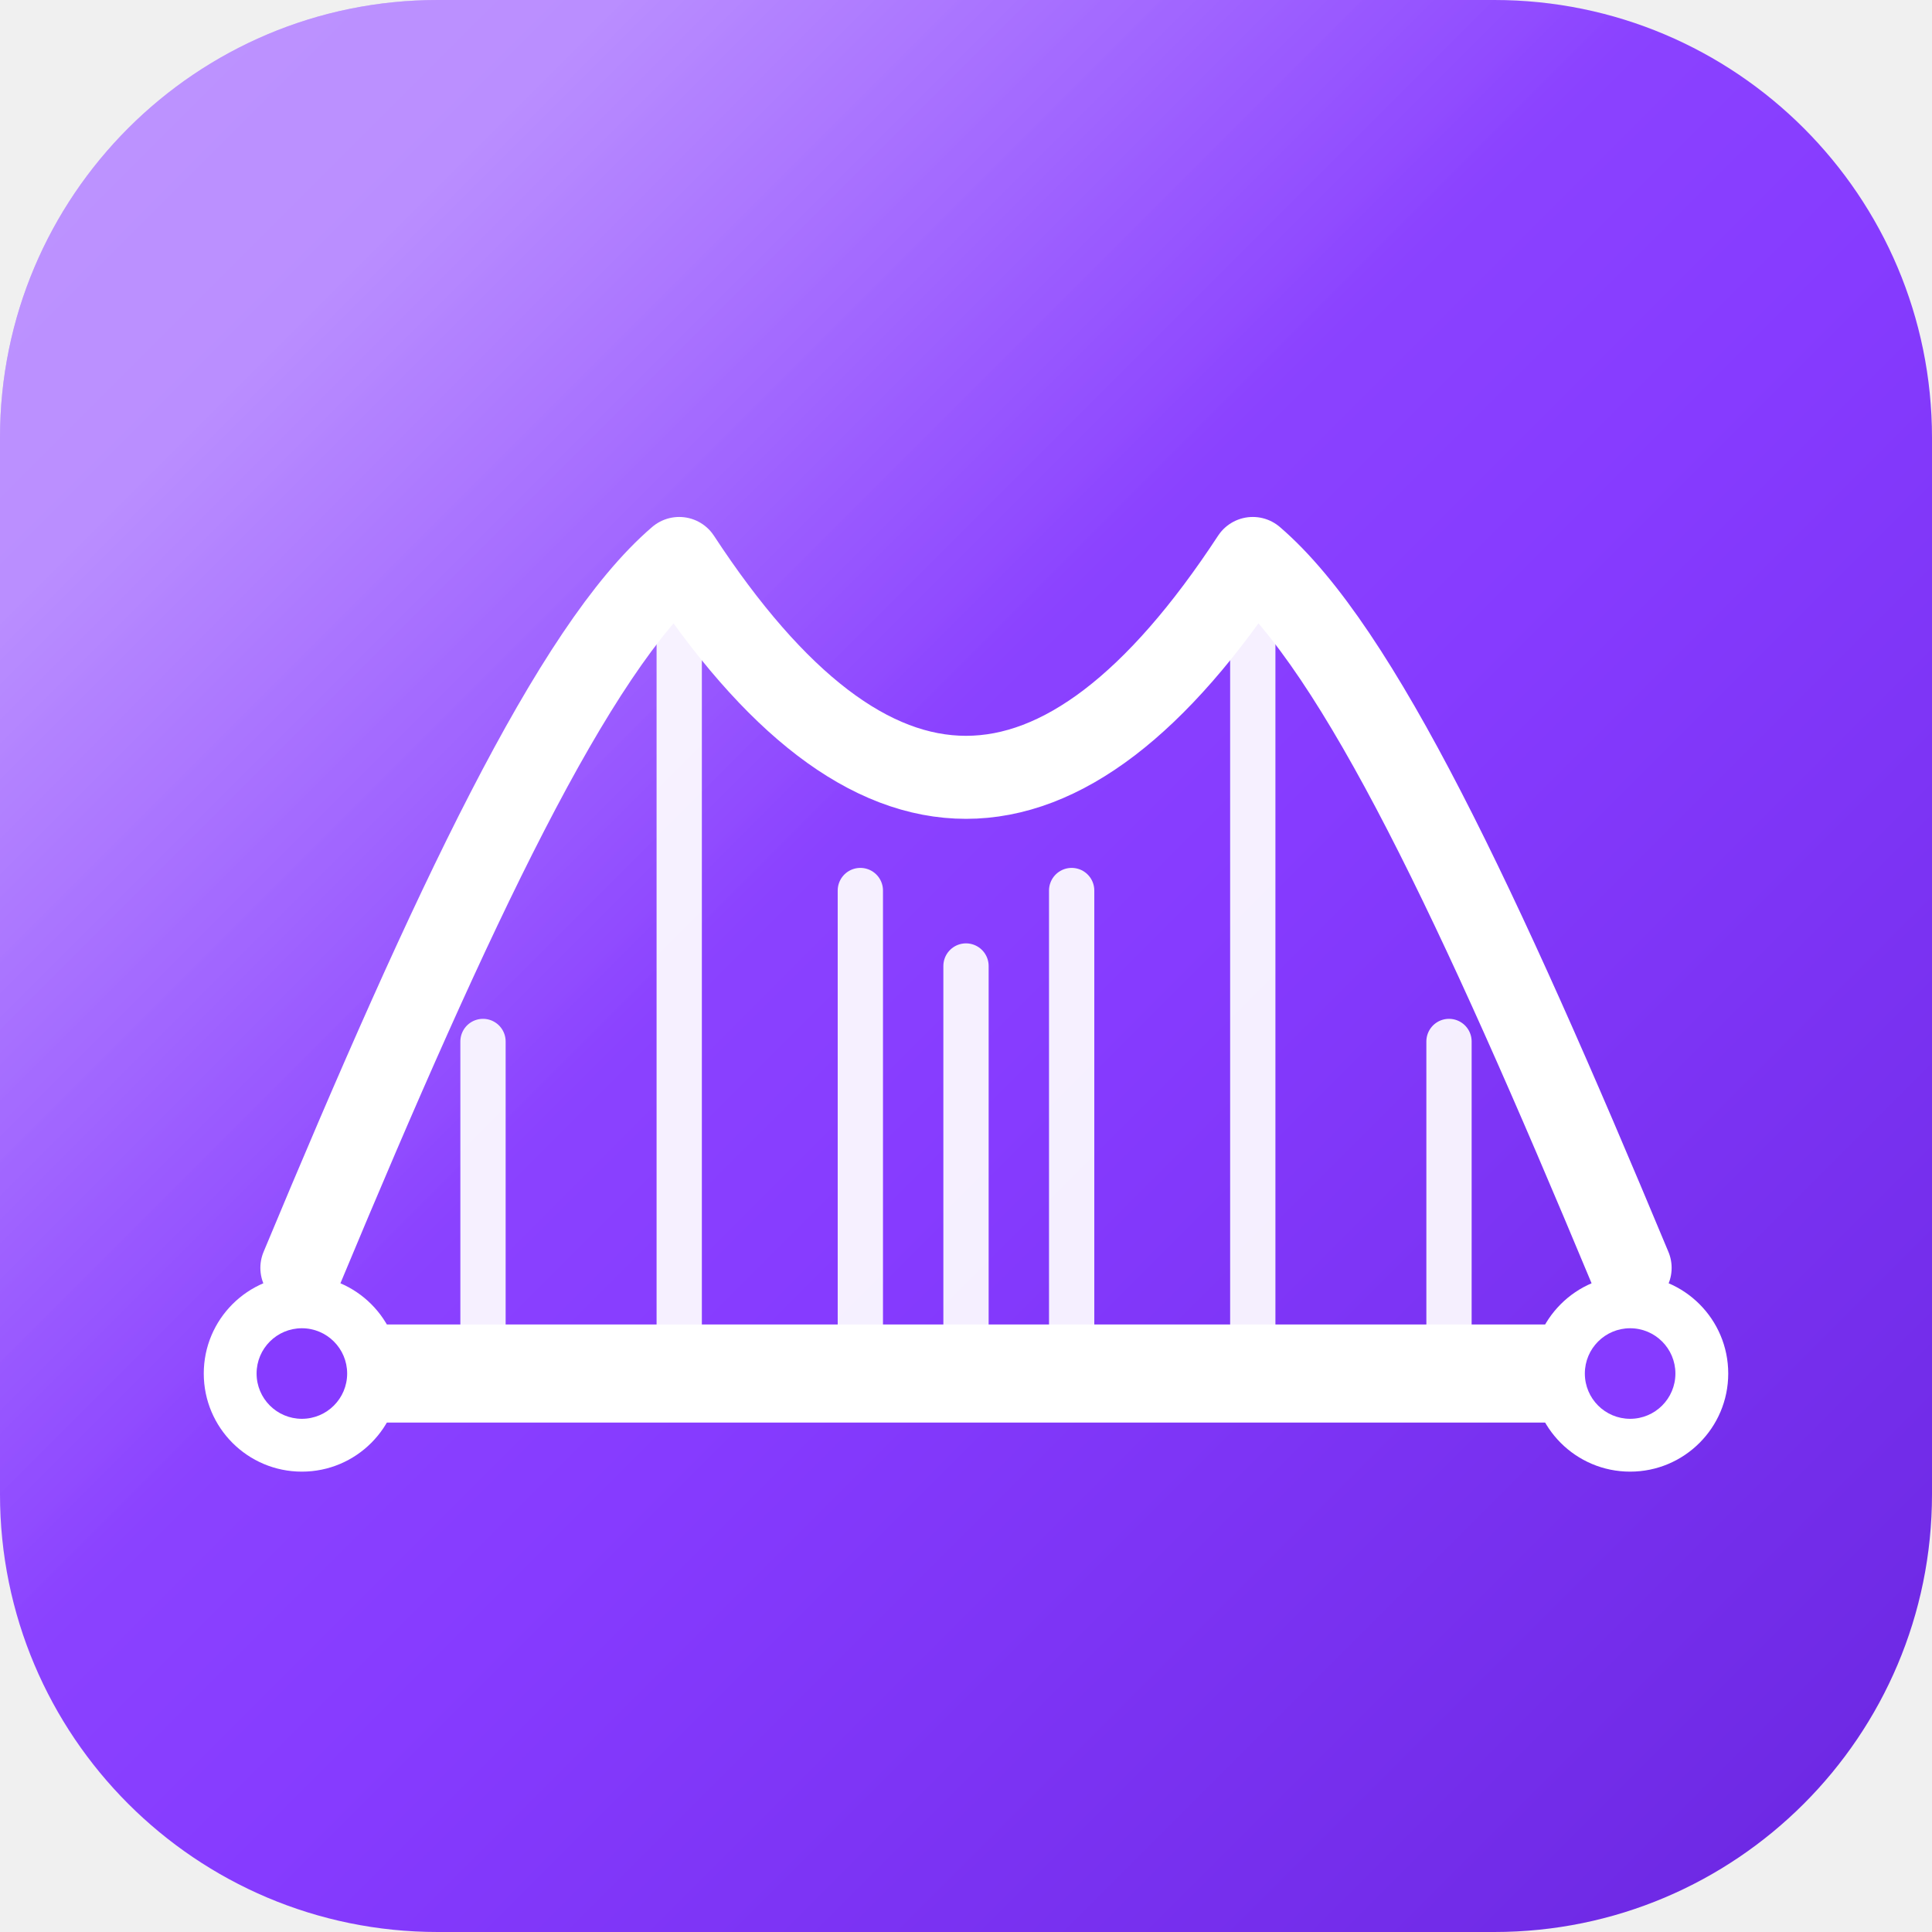
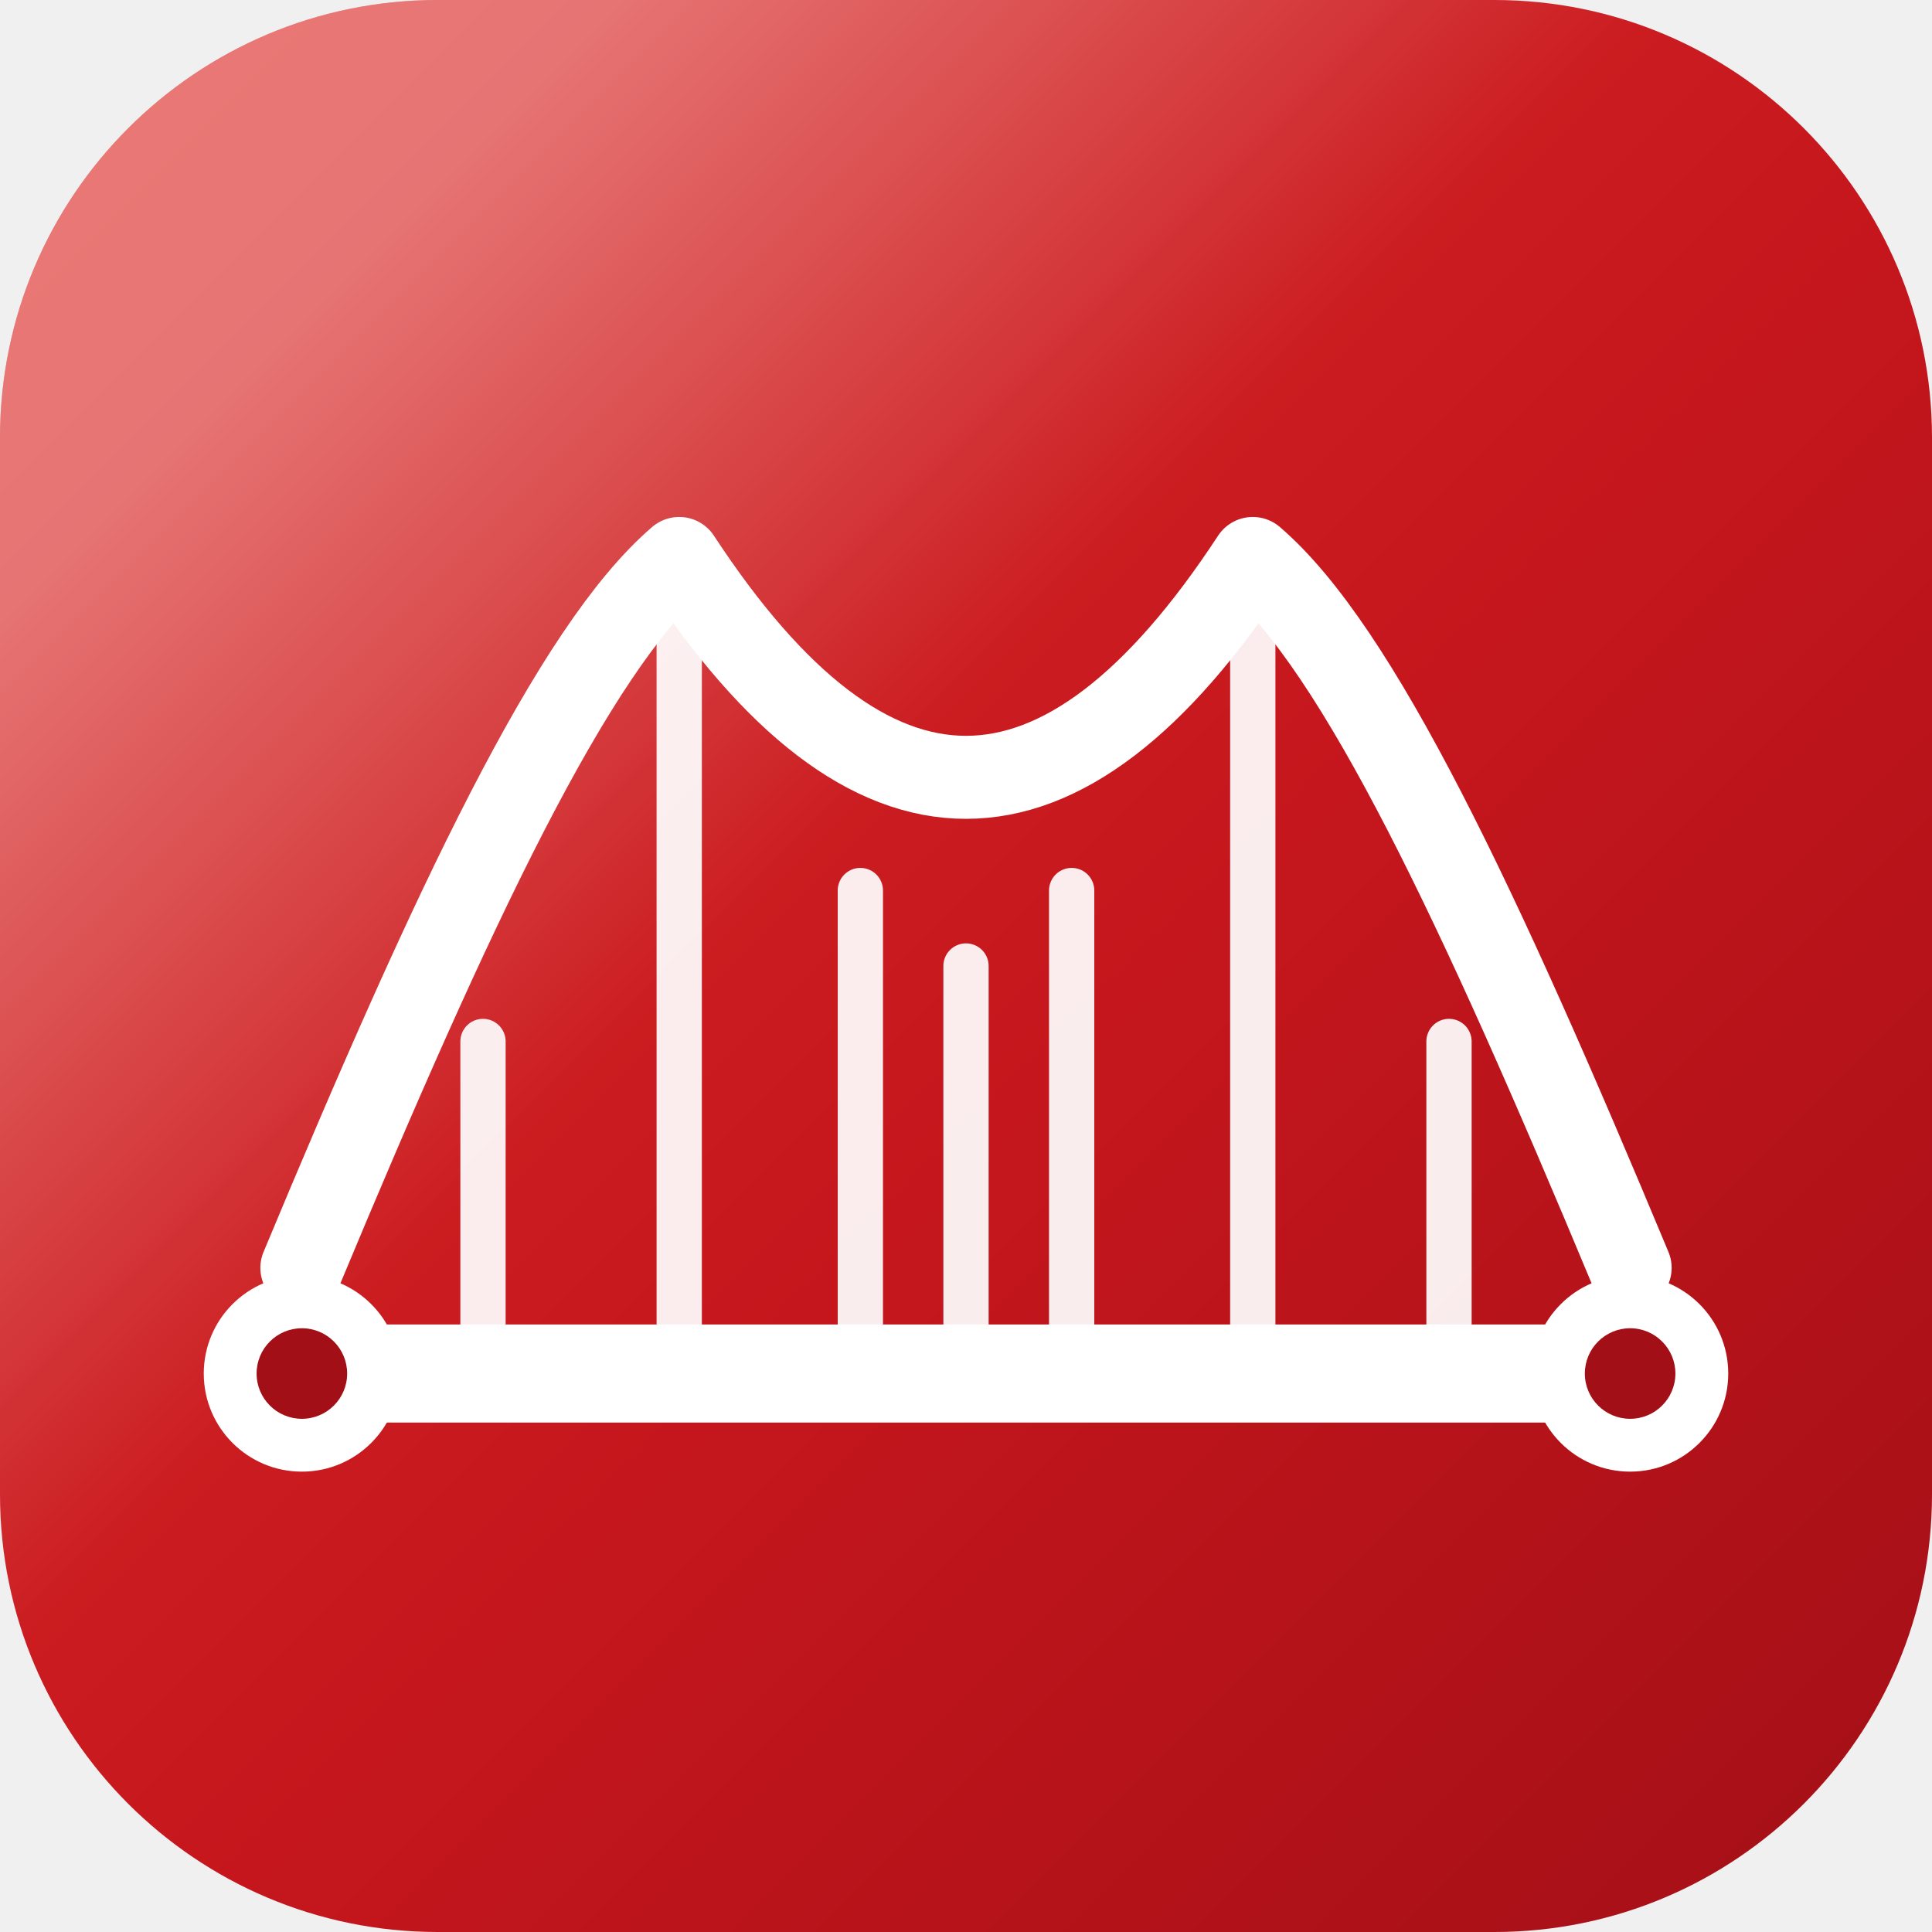
<svg xmlns="http://www.w3.org/2000/svg" width="256" height="256" viewBox="0 0 256 256" fill="none" role="img" aria-label="OpenBridge">
  <defs>
    <linearGradient id="ob-bg" x1="0" y1="0" x2="256" y2="256" gradientUnits="userSpaceOnUse">
-       <stop offset="0" stop-color="#9b5bff" />
-       <stop offset="0.55" stop-color="#863bff" />
-       <stop offset="1" stop-color="#6a26e0" />
+       <stop offset="0" stop-color="#E0322D" />
+       <stop offset="0.55" stop-color="#C5161D" />
+       <stop offset="1" stop-color="#A30F16" />
    </linearGradient>
    <linearGradient id="ob-shine" x1="40" y1="40" x2="216" y2="216" gradientUnits="userSpaceOnUse">
      <stop offset="0" stop-color="#ffffff" stop-opacity="0.35" />
      <stop offset="0.4" stop-color="#ffffff" stop-opacity="0" />
    </linearGradient>
  </defs>
  <rect x="0" y="0" width="256" height="256" rx="58" fill="url(#ob-bg)" />
  <rect x="0" y="0" width="256" height="256" rx="58" fill="url(#ob-shine)" />
  <g stroke="#ffffff" stroke-linecap="round" stroke-linejoin="round" fill="none">
    <path d="M40 168 C 60 120 76 86 90 74 Q 128 132 166 74 C 180 86 196 120 216 168" stroke-width="11" />
    <g stroke-width="6" opacity="0.92">
      <path d="M64 138 V 182" />
      <path d="M90 74 V 182" />
      <path d="M114 118 V 182" />
      <path d="M128 128 V 182" />
      <path d="M142 118 V 182" />
      <path d="M166 74 V 182" />
      <path d="M192 138 V 182" />
    </g>
    <path d="M36 182 H 220" stroke-width="13" />
  </g>
  <circle cx="40" cy="182" r="13" fill="#ffffff" />
  <circle cx="216" cy="182" r="13" fill="#ffffff" />
-   <circle cx="40" cy="182" r="6" fill="#863bff" />
-   <circle cx="216" cy="182" r="6" fill="#863bff" />
+   <circle cx="40" cy="182" r="6" fill="#A30F16" />
+   <circle cx="216" cy="182" r="6" fill="#A30F16" />
</svg>
